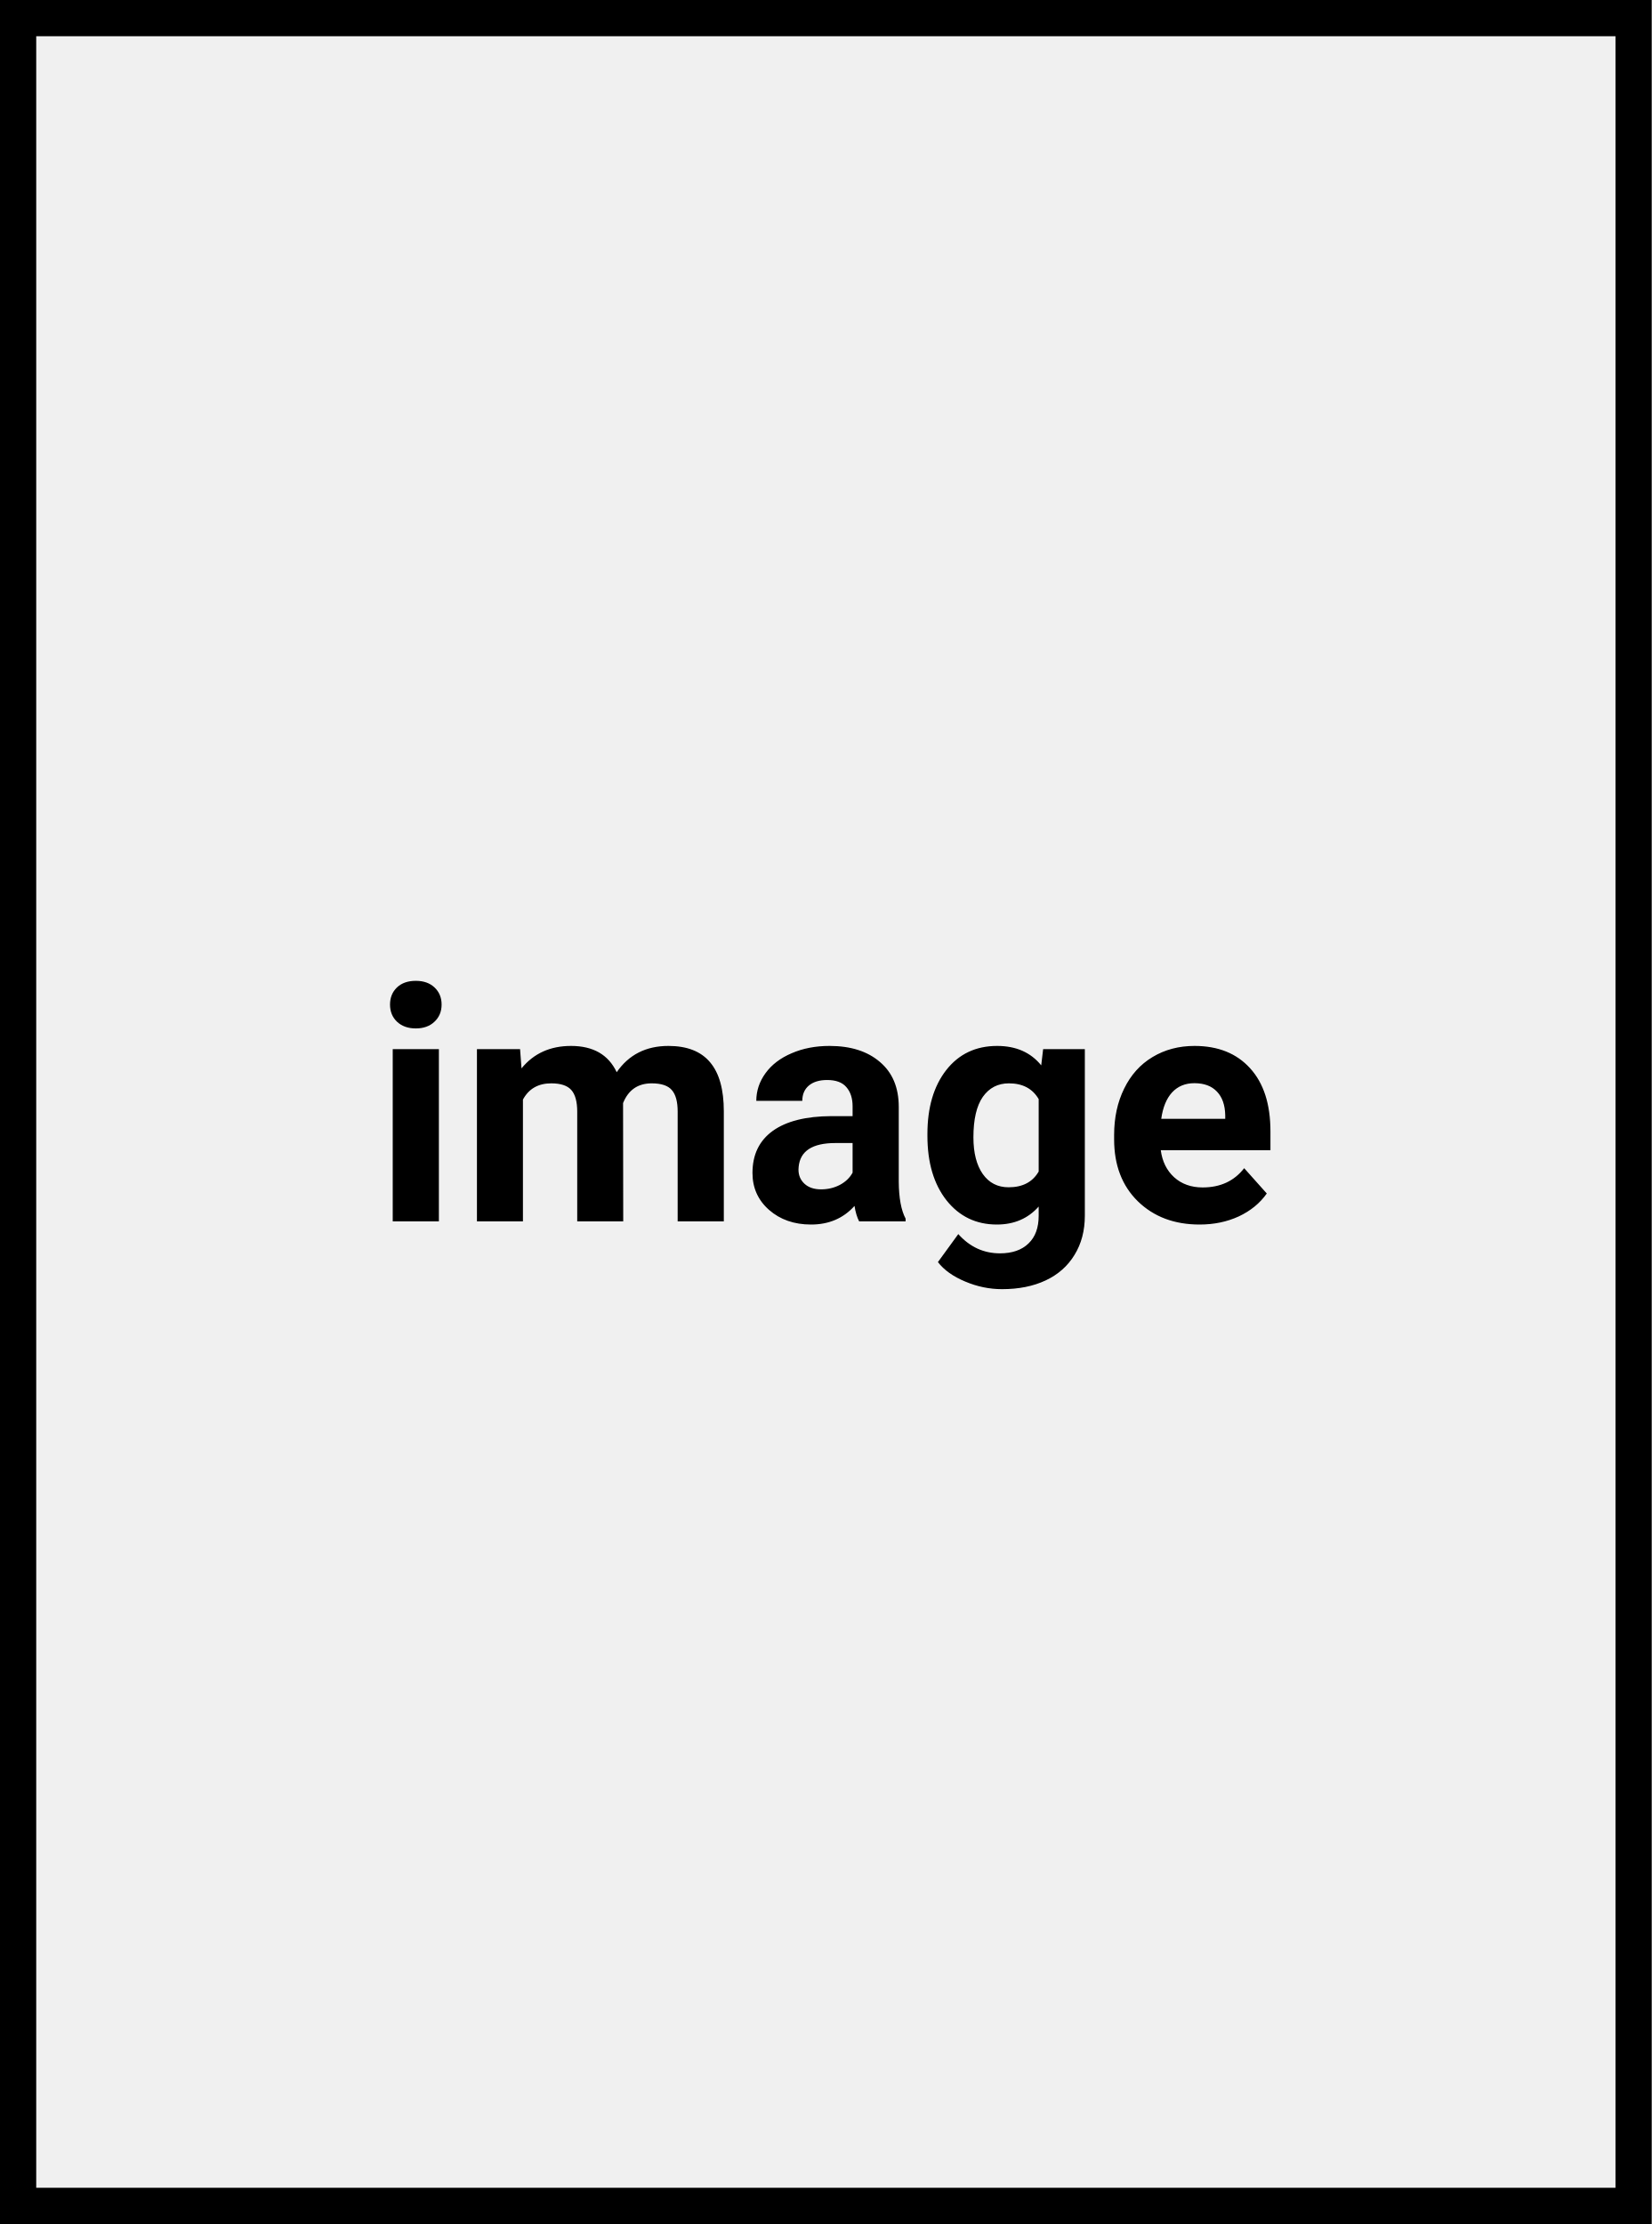
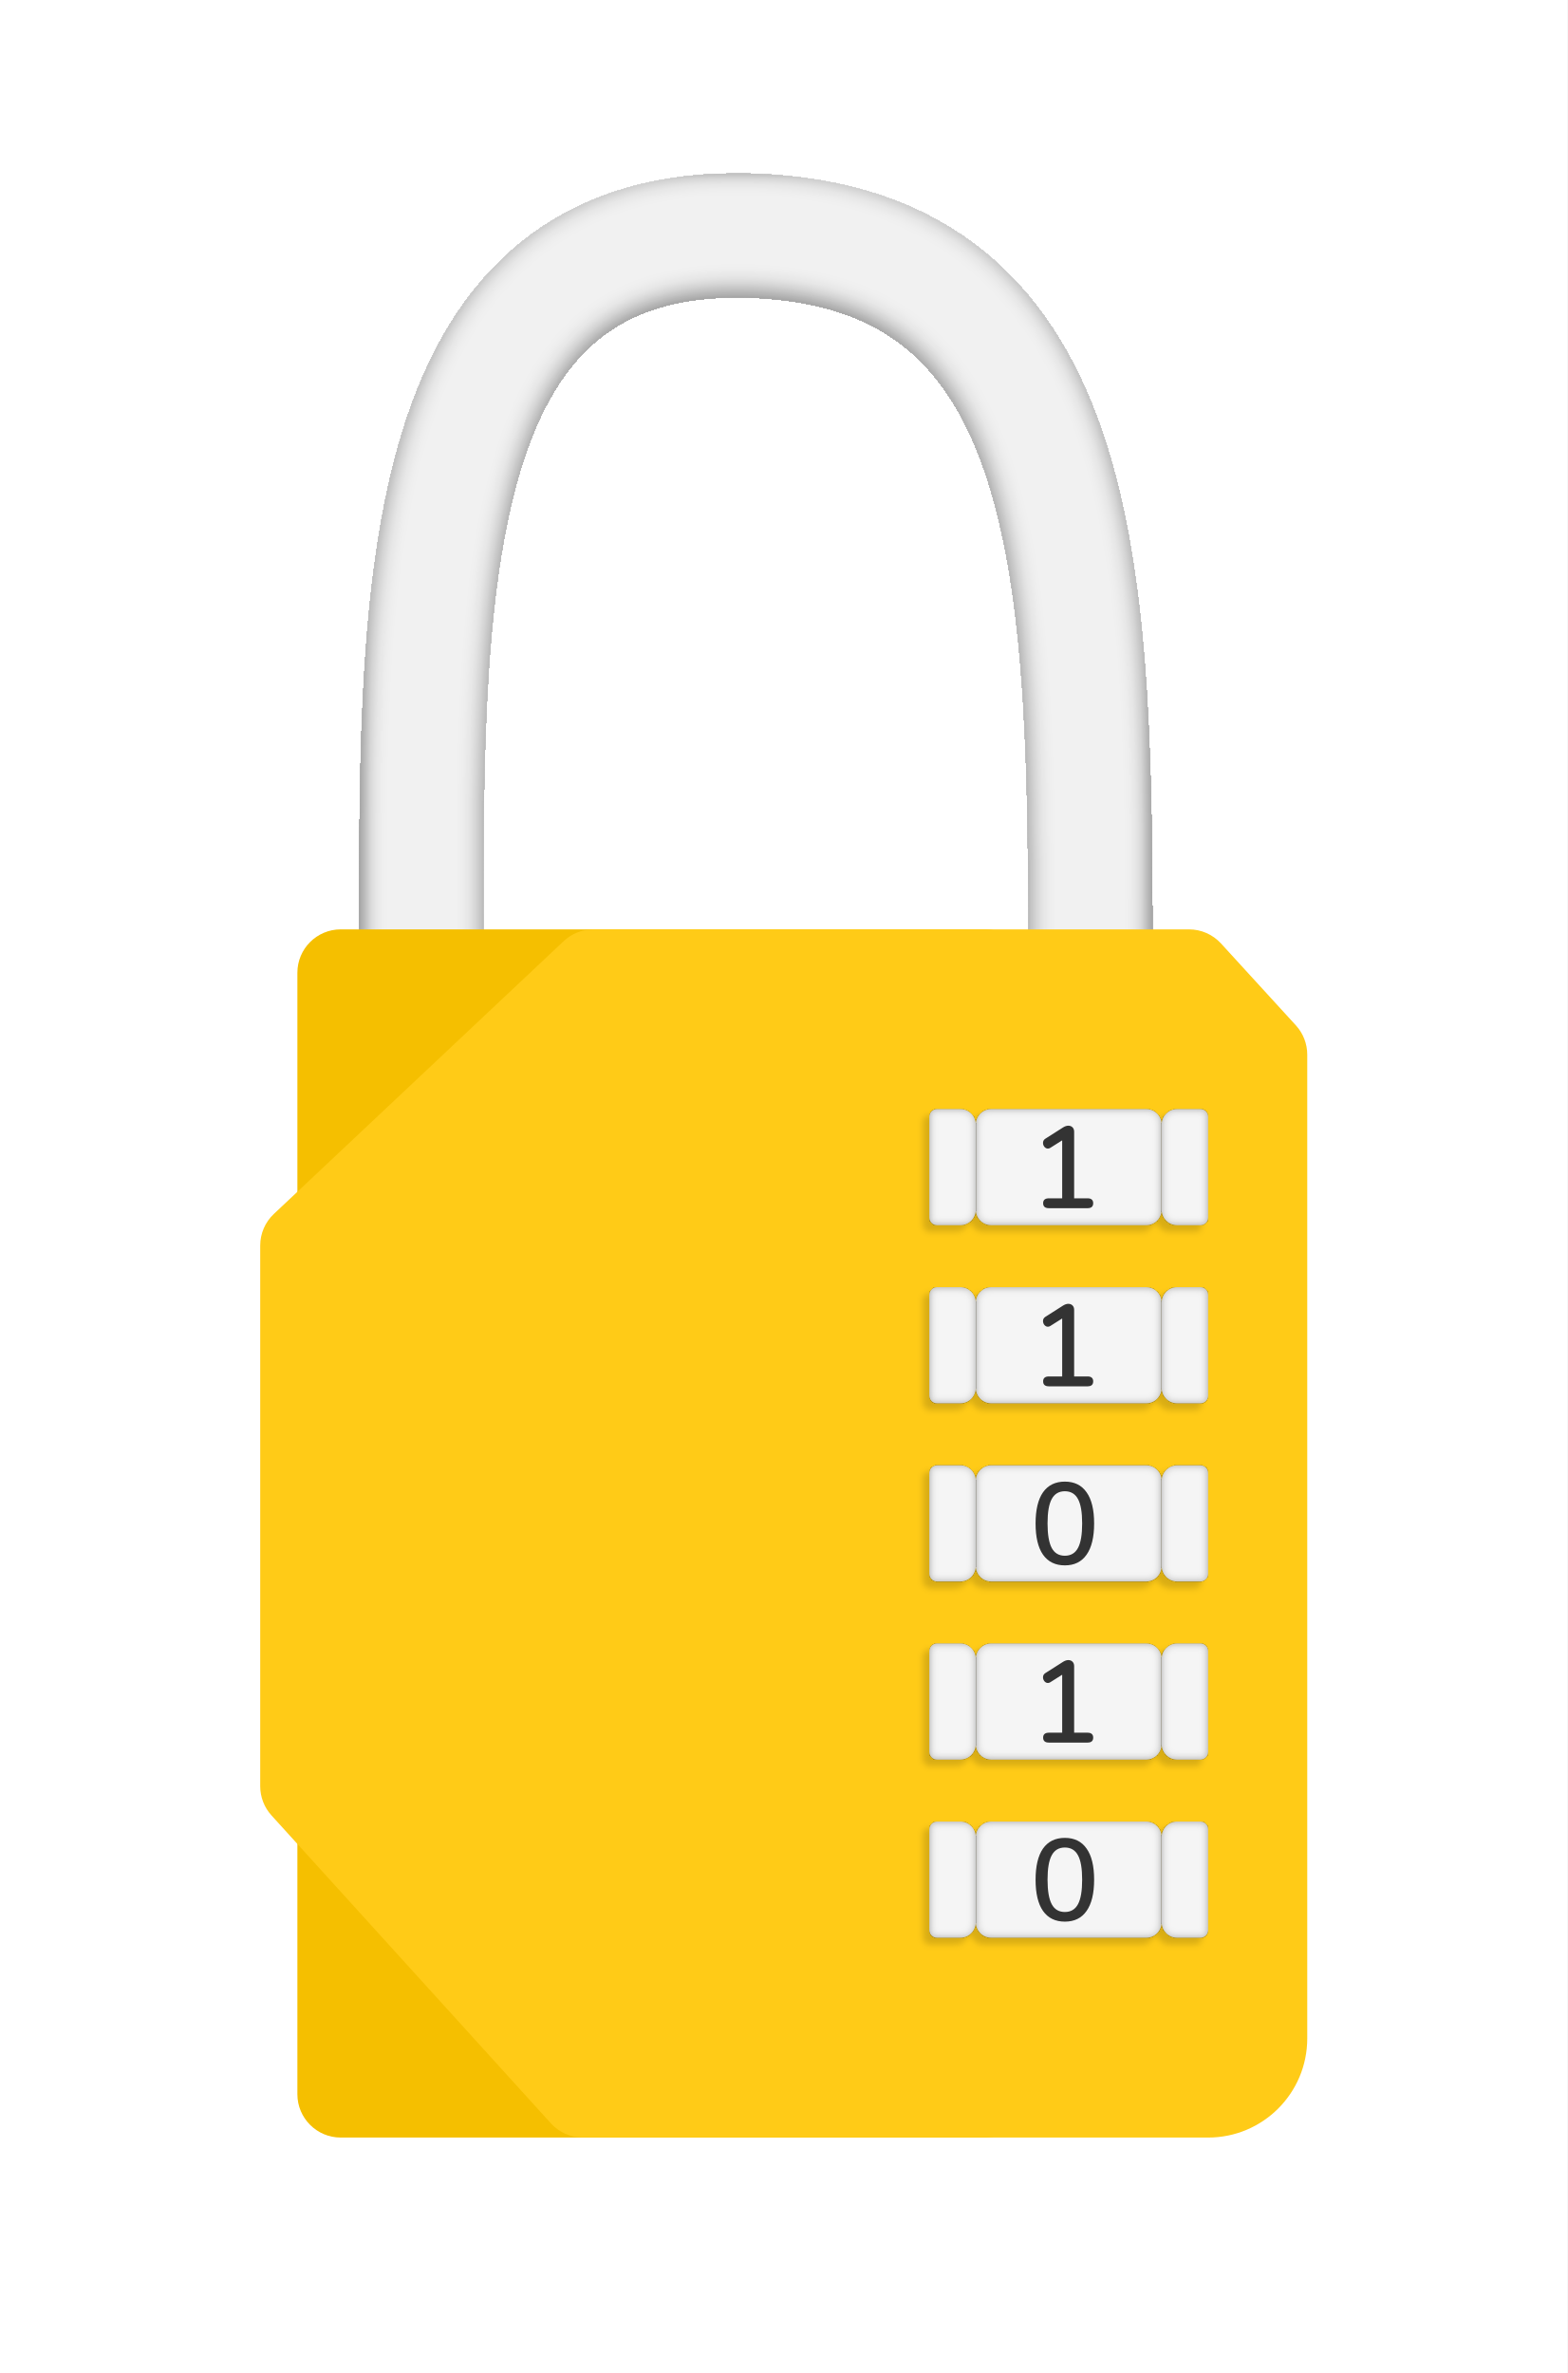
- <svg xmlns="http://www.w3.org/2000/svg" width="228" height="307" viewBox="0 0 228 307" fill="none">
-   <rect x="2.5" y="2.5" width="223" height="302" stroke="black" stroke-width="5" />
-   <path d="M60.584 168.594H54.212V144.82H60.584V168.594ZM53.839 138.667C53.839 137.715 54.154 136.932 54.784 136.316C55.428 135.701 56.3 135.394 57.398 135.394C58.482 135.394 59.347 135.701 59.991 136.316C60.636 136.932 60.958 137.715 60.958 138.667C60.958 139.634 60.628 140.425 59.969 141.041C59.325 141.656 58.468 141.963 57.398 141.963C56.329 141.963 55.465 141.656 54.806 141.041C54.161 140.425 53.839 139.634 53.839 138.667ZM71.79 144.82L71.988 147.479C73.673 145.413 75.951 144.38 78.822 144.38C81.883 144.38 83.985 145.589 85.128 148.006C86.798 145.589 89.178 144.38 92.269 144.38C94.847 144.38 96.766 145.135 98.026 146.644C99.286 148.138 99.915 150.394 99.915 153.411V168.594H93.543V153.433C93.543 152.085 93.28 151.104 92.752 150.489C92.225 149.859 91.295 149.544 89.962 149.544C88.058 149.544 86.739 150.452 86.007 152.269L86.029 168.594H79.679V153.455C79.679 152.078 79.408 151.082 78.866 150.467C78.324 149.852 77.401 149.544 76.097 149.544C74.295 149.544 72.992 150.291 72.186 151.785V168.594H65.836V144.82H71.79ZM118.592 168.594C118.299 168.023 118.087 167.312 117.955 166.463C116.417 168.177 114.417 169.034 111.957 169.034C109.627 169.034 107.694 168.36 106.156 167.012C104.632 165.665 103.871 163.965 103.871 161.915C103.871 159.395 104.801 157.461 106.661 156.114C108.536 154.766 111.239 154.085 114.769 154.07H117.691V152.708C117.691 151.609 117.406 150.73 116.834 150.071C116.278 149.412 115.392 149.083 114.176 149.083C113.106 149.083 112.264 149.339 111.649 149.852C111.048 150.364 110.748 151.067 110.748 151.961H104.398C104.398 150.584 104.823 149.31 105.672 148.138C106.522 146.966 107.723 146.05 109.276 145.391C110.829 144.717 112.572 144.38 114.505 144.38C117.435 144.38 119.757 145.12 121.471 146.6C123.199 148.064 124.063 150.13 124.063 152.796V163.101C124.078 165.357 124.393 167.063 125.008 168.221V168.594H118.592ZM113.341 164.178C114.278 164.178 115.143 163.973 115.934 163.562C116.725 163.138 117.311 162.574 117.691 161.871V157.784H115.318C112.14 157.784 110.448 158.882 110.243 161.08L110.221 161.453C110.221 162.244 110.499 162.896 111.056 163.409C111.612 163.921 112.374 164.178 113.341 164.178ZM128.019 156.531C128.019 152.884 128.883 149.947 130.611 147.72C132.354 145.494 134.698 144.38 137.643 144.38C140.25 144.38 142.279 145.274 143.729 147.061L143.993 144.82H149.75V167.803C149.75 169.883 149.273 171.692 148.321 173.23C147.384 174.769 146.058 175.94 144.344 176.746C142.63 177.552 140.624 177.955 138.324 177.955C136.581 177.955 134.881 177.603 133.226 176.9C131.571 176.211 130.318 175.318 129.469 174.219L132.281 170.352C133.863 172.125 135.782 173.011 138.038 173.011C139.723 173.011 141.034 172.557 141.971 171.648C142.909 170.755 143.377 169.48 143.377 167.825V166.551C141.913 168.206 139.986 169.034 137.599 169.034C134.742 169.034 132.428 167.92 130.655 165.694C128.897 163.453 128.019 160.486 128.019 156.795V156.531ZM134.369 156.993C134.369 159.146 134.801 160.838 135.665 162.068C136.529 163.284 137.716 163.892 139.225 163.892C141.158 163.892 142.542 163.167 143.377 161.717V151.719C142.528 150.269 141.158 149.544 139.269 149.544C137.745 149.544 136.544 150.167 135.665 151.412C134.801 152.657 134.369 154.517 134.369 156.993ZM165.592 169.034C162.105 169.034 159.264 167.964 157.066 165.826C154.884 163.687 153.792 160.838 153.792 157.278V156.663C153.792 154.275 154.254 152.144 155.177 150.269C156.1 148.379 157.403 146.929 159.088 145.918C160.787 144.893 162.721 144.38 164.889 144.38C168.141 144.38 170.697 145.406 172.557 147.457C174.432 149.507 175.37 152.415 175.37 156.18V158.772H160.23C160.436 160.325 161.051 161.57 162.076 162.508C163.116 163.445 164.427 163.914 166.009 163.914C168.456 163.914 170.367 163.028 171.744 161.255L174.864 164.749C173.912 166.097 172.623 167.151 170.997 167.913C169.371 168.66 167.569 169.034 165.592 169.034ZM164.867 149.522C163.607 149.522 162.582 149.947 161.791 150.796C161.014 151.646 160.516 152.862 160.296 154.444H169.129V153.938C169.1 152.532 168.719 151.448 167.987 150.687C167.254 149.91 166.214 149.522 164.867 149.522Z" fill="black" />
+ <svg xmlns="http://www.w3.org/2000/svg" width="253" height="383" viewBox="0 0 253 383" fill="none">
+   <rect width="253" height="383" fill="white" />
+   <g filter="url(#filter0_i)">
+     <path d="M68.009 158C68.009 97.747 66.009 36.417 121.005 38.031C176 39.645 176 95.057 176 158" stroke="#F1F1F1" stroke-width="20" />
+   </g>
+   <rect x="48" y="150" width="118" height="195" rx="7" fill="#F5BF00" />
+   <path d="M90.978 151.903C92.277 150.68 93.993 150 95.776 150H191.915C193.881 150 195.755 150.826 197.081 152.277L209.166 165.494C210.346 166.785 211 168.469 211 170.218V329C211 337.837 203.837 345 195 345H94.1C92.126 345 90.243 344.166 88.916 342.704L43.816 293.001C42.647 291.713 42 290.037 42 288.297V201.025C42 199.094 42.797 197.25 44.202 195.927L90.978 151.903Z" fill="#FFCB17" />
+   <g filter="url(#filter1_d)">
+     <g filter="url(#filter2_i)">
+       <rect x="157.5" y="179" width="30" height="18.75" rx="2.5" fill="#F5F5F5" />
+     </g>
+     <g filter="url(#filter3_i)">
+       <path d="M187.5 181.5C187.5 180.119 188.619 179 190 179H193.75C194.44 179 195 179.56 195 180.25V196.5C195 197.19 194.44 197.75 193.75 197.75H190C188.619 197.75 187.5 196.631 187.5 195.25V181.5Z" fill="#F5F5F5" />
+     </g>
+     <g filter="url(#filter4_i)">
+       <path d="M157.5 181.5C157.5 180.119 156.381 179 155 179H151.25C150.56 179 150 179.56 150 180.25V196.5C150 197.19 150.56 197.75 151.25 197.75H155C156.381 197.75 157.5 196.631 157.5 195.25V181.5Z" fill="#F5F5F5" />
+     </g>
+     <path d="M175.55 193.406C175.85 193.406 176.075 193.475 176.225 193.612C176.375 193.75 176.45 193.944 176.45 194.194C176.45 194.731 176.15 195 175.55 195H169.288C168.675 195 168.369 194.731 168.369 194.194C168.369 193.944 168.444 193.75 168.594 193.612C168.756 193.475 168.988 193.406 169.288 193.406H171.444V184.05L169.513 185.269C169.388 185.344 169.263 185.381 169.138 185.381C168.925 185.381 168.738 185.287 168.575 185.1C168.425 184.912 168.35 184.7 168.35 184.462C168.35 184.175 168.475 183.95 168.725 183.787L171.613 181.95C171.9 181.775 172.175 181.687 172.438 181.687C172.713 181.687 172.938 181.775 173.113 181.95C173.288 182.125 173.375 182.362 173.375 182.662V193.406H175.55Z" fill="#333333" />
+   </g>
+   <g filter="url(#filter5_d)">
+     <g filter="url(#filter6_i)">
+       <rect x="157.5" y="207.75" width="30" height="18.75" rx="2.5" fill="#F5F5F5" />
+     </g>
+     <g filter="url(#filter7_i)">
+       <path d="M187.5 210.25C187.5 208.869 188.619 207.75 190 207.75H193.75C194.44 207.75 195 208.31 195 209V225.25C195 225.94 194.44 226.5 193.75 226.5H190C188.619 226.5 187.5 225.381 187.5 224V210.25Z" fill="#F5F5F5" />
+     </g>
+     <g filter="url(#filter8_i)">
+       <path d="M157.5 210.25C157.5 208.869 156.381 207.75 155 207.75H151.25C150.56 207.75 150 208.31 150 209V225.25C150 225.94 150.56 226.5 151.25 226.5H155C156.381 226.5 157.5 225.381 157.5 224V210.25Z" fill="#F5F5F5" />
+     </g>
+     <path d="M175.55 222.156C175.85 222.156 176.075 222.225 176.225 222.362C176.375 222.5 176.45 222.694 176.45 222.944C176.45 223.481 176.15 223.75 175.55 223.75H169.288C168.675 223.75 168.369 223.481 168.369 222.944C168.369 222.694 168.444 222.5 168.594 222.362C168.756 222.225 168.988 222.156 169.288 222.156H171.444V212.8L169.513 214.019C169.388 214.094 169.263 214.131 169.138 214.131C168.925 214.131 168.738 214.037 168.575 213.85C168.425 213.662 168.35 213.45 168.35 213.212C168.35 212.925 168.475 212.7 168.725 212.537L171.613 210.7C171.9 210.525 172.175 210.437 172.438 210.437C172.713 210.437 172.938 210.525 173.113 210.7C173.288 210.875 173.375 211.112 173.375 211.412V222.156H175.55Z" fill="#333333" />
+   </g>
+   <g filter="url(#filter9_d)">
+     <g filter="url(#filter10_i)">
+       <rect x="157.5" y="236.5" width="30" height="18.75" rx="2.5" fill="#F5F5F5" />
+     </g>
+     <g filter="url(#filter11_i)">
+       <path d="M187.5 239C187.5 237.619 188.619 236.5 190 236.5H193.75C194.44 236.5 195 237.06 195 237.75V254C195 254.69 194.44 255.25 193.75 255.25H190C188.619 255.25 187.5 254.131 187.5 252.75V239Z" fill="#F5F5F5" />
+     </g>
+     <g filter="url(#filter12_i)">
+       <path d="M157.5 239C157.5 237.619 156.381 236.5 155 236.5H151.25C150.56 236.5 150 237.06 150 237.75V254C150 254.69 150.56 255.25 151.25 255.25H155C156.381 255.25 157.5 254.131 157.5 252.75V239Z" fill="#F5F5F5" />
+     </g>
+     <path d="M171.875 252.65C170.338 252.65 169.163 252.075 168.35 250.925C167.55 249.775 167.15 248.1 167.15 245.9C167.15 243.687 167.55 242.006 168.35 240.856C169.163 239.706 170.338 239.131 171.875 239.131C173.413 239.131 174.581 239.706 175.381 240.856C176.194 241.994 176.6 243.669 176.6 245.881C176.6 248.094 176.194 249.775 175.381 250.925C174.581 252.075 173.413 252.65 171.875 252.65ZM171.875 251.094C172.838 251.094 173.544 250.675 173.994 249.837C174.444 249 174.669 247.681 174.669 245.881C174.669 244.081 174.444 242.769 173.994 241.944C173.544 241.106 172.838 240.687 171.875 240.687C170.913 240.687 170.206 241.106 169.756 241.944C169.306 242.769 169.081 244.081 169.081 245.881C169.081 247.669 169.306 248.987 169.756 249.837C170.206 250.675 170.913 251.094 171.875 251.094Z" fill="#333333" />
+   </g>
+   <g filter="url(#filter13_d)">
+     <g filter="url(#filter14_i)">
+       <rect x="157.5" y="265.25" width="30" height="18.75" rx="2.5" fill="#F5F5F5" />
+     </g>
+     <g filter="url(#filter15_i)">
+       <path d="M187.5 267.75C187.5 266.369 188.619 265.25 190 265.25H193.75C194.44 265.25 195 265.81 195 266.5V282.75C195 283.44 194.44 284 193.75 284H190C188.619 284 187.5 282.881 187.5 281.5V267.75Z" fill="#F5F5F5" />
+     </g>
+     <g filter="url(#filter16_i)">
+       <path d="M157.5 267.75C157.5 266.369 156.381 265.25 155 265.25H151.25C150.56 265.25 150 265.81 150 266.5V282.75C150 283.44 150.56 284 151.25 284H155C156.381 284 157.5 282.881 157.5 281.5V267.75Z" fill="#F5F5F5" />
+     </g>
+     <path d="M175.55 279.656C175.85 279.656 176.075 279.725 176.225 279.862C176.375 280 176.45 280.194 176.45 280.444C176.45 280.981 176.15 281.25 175.55 281.25H169.288C168.675 281.25 168.369 280.981 168.369 280.444C168.369 280.194 168.444 280 168.594 279.862C168.756 279.725 168.988 279.656 169.288 279.656H171.444V270.3L169.513 271.519C169.388 271.594 169.263 271.631 169.138 271.631C168.925 271.631 168.738 271.537 168.575 271.35C168.425 271.162 168.35 270.95 168.35 270.712C168.35 270.425 168.475 270.2 168.725 270.037L171.613 268.2C171.9 268.025 172.175 267.937 172.438 267.937C172.713 267.937 172.938 268.025 173.113 268.2C173.288 268.375 173.375 268.612 173.375 268.912V279.656H175.55Z" fill="#333333" />
+   </g>
+   <g filter="url(#filter17_d)">
+     <g filter="url(#filter18_i)">
+       <rect x="157.5" y="294" width="30" height="18.75" rx="2.5" fill="#F5F5F5" />
+     </g>
+     <g filter="url(#filter19_i)">
+       <path d="M187.5 296.5C187.5 295.119 188.619 294 190 294H193.75C194.44 294 195 294.56 195 295.25V311.5C195 312.19 194.44 312.75 193.75 312.75H190C188.619 312.75 187.5 311.631 187.5 310.25V296.5Z" fill="#F5F5F5" />
+     </g>
+     <g filter="url(#filter20_i)">
+       <path d="M157.5 296.5C157.5 295.119 156.381 294 155 294H151.25C150.56 294 150 294.56 150 295.25V311.5C150 312.19 150.56 312.75 151.25 312.75H155C156.381 312.75 157.5 311.631 157.5 310.25V296.5Z" fill="#F5F5F5" />
+     </g>
+     <path d="M171.875 310.15C170.338 310.15 169.163 309.575 168.35 308.425C167.55 307.275 167.15 305.6 167.15 303.4C167.15 301.187 167.55 299.506 168.35 298.356C169.163 297.206 170.338 296.631 171.875 296.631C173.413 296.631 174.581 297.206 175.381 298.356C176.194 299.494 176.6 301.169 176.6 303.381C176.6 305.594 176.194 307.275 175.381 308.425C174.581 309.575 173.413 310.15 171.875 310.15ZM171.875 308.594C172.838 308.594 173.544 308.175 173.994 307.337C174.444 306.5 174.669 305.181 174.669 303.381C174.669 301.581 174.444 300.269 173.994 299.444C173.544 298.606 172.838 298.187 171.875 298.187C170.913 298.187 170.206 298.606 169.756 299.444C169.306 300.269 169.081 301.581 169.081 303.381C169.081 305.169 169.306 306.487 169.756 307.337C170.206 308.175 170.913 308.594 171.875 308.594Z" fill="#333333" />
+   </g>
+   <defs>
+     <filter id="filter0_i" x="57.996" y="27" width="128.004" height="131" filterUnits="userSpaceOnUse" color-interpolation-filters="sRGB">
+       <feFlood flood-opacity="0" result="BackgroundImageFix" />
+       <feBlend mode="normal" in="SourceGraphic" in2="BackgroundImageFix" result="shape" />
+       <feColorMatrix in="SourceAlpha" type="matrix" values="0 0 0 0 0 0 0 0 0 0 0 0 0 0 0 0 0 0 127 0" result="hardAlpha" />
+       <feOffset dy="-1" />
+       <feGaussianBlur stdDeviation="2" />
+       <feComposite in2="hardAlpha" operator="arithmetic" k2="-1" k3="1" />
+       <feColorMatrix type="matrix" values="0 0 0 0 0 0 0 0 0 0 0 0 0 0 0 0 0 0 0.47 0" />
+       <feBlend mode="normal" in2="shape" result="effect1_innerShadow" />
+     </filter>
+     <filter id="filter1_d" x="148" y="179" width="47" height="20.75" filterUnits="userSpaceOnUse" color-interpolation-filters="sRGB">
+       <feFlood flood-opacity="0" result="BackgroundImageFix" />
+       <feColorMatrix in="SourceAlpha" type="matrix" values="0 0 0 0 0 0 0 0 0 0 0 0 0 0 0 0 0 0 127 0" />
+       <feOffset dx="-1" dy="1" />
+       <feGaussianBlur stdDeviation="0.5" />
+       <feColorMatrix type="matrix" values="0 0 0 0 0 0 0 0 0 0 0 0 0 0 0 0 0 0 0.15 0" />
+       <feBlend mode="normal" in2="BackgroundImageFix" result="effect1_dropShadow" />
+       <feBlend mode="normal" in="SourceGraphic" in2="effect1_dropShadow" result="shape" />
+     </filter>
+     <filter id="filter2_i" x="157.5" y="179" width="30" height="18.75" filterUnits="userSpaceOnUse" color-interpolation-filters="sRGB">
+       <feFlood flood-opacity="0" result="BackgroundImageFix" />
+       <feBlend mode="normal" in="SourceGraphic" in2="BackgroundImageFix" result="shape" />
+       <feColorMatrix in="SourceAlpha" type="matrix" values="0 0 0 0 0 0 0 0 0 0 0 0 0 0 0 0 0 0 127 0" result="hardAlpha" />
+       <feOffset />
+       <feGaussianBlur stdDeviation="0.625" />
+       <feComposite in2="hardAlpha" operator="arithmetic" k2="-1" k3="1" />
+       <feColorMatrix type="matrix" values="0 0 0 0 0 0 0 0 0 0 0 0 0 0 0 0 0 0 0.25 0" />
+       <feBlend mode="normal" in2="shape" result="effect1_innerShadow" />
+     </filter>
+     <filter id="filter3_i" x="187.5" y="179" width="7.5" height="18.75" filterUnits="userSpaceOnUse" color-interpolation-filters="sRGB">
+       <feFlood flood-opacity="0" result="BackgroundImageFix" />
+       <feBlend mode="normal" in="SourceGraphic" in2="BackgroundImageFix" result="shape" />
+       <feColorMatrix in="SourceAlpha" type="matrix" values="0 0 0 0 0 0 0 0 0 0 0 0 0 0 0 0 0 0 127 0" result="hardAlpha" />
+       <feOffset />
+       <feGaussianBlur stdDeviation="0.625" />
+       <feComposite in2="hardAlpha" operator="arithmetic" k2="-1" k3="1" />
+       <feColorMatrix type="matrix" values="0 0 0 0 0 0 0 0 0 0 0 0 0 0 0 0 0 0 0.25 0" />
+       <feBlend mode="normal" in2="shape" result="effect1_innerShadow" />
+     </filter>
+     <filter id="filter4_i" x="150" y="179" width="7.5" height="18.75" filterUnits="userSpaceOnUse" color-interpolation-filters="sRGB">
+       <feFlood flood-opacity="0" result="BackgroundImageFix" />
+       <feBlend mode="normal" in="SourceGraphic" in2="BackgroundImageFix" result="shape" />
+       <feColorMatrix in="SourceAlpha" type="matrix" values="0 0 0 0 0 0 0 0 0 0 0 0 0 0 0 0 0 0 127 0" result="hardAlpha" />
+       <feOffset />
+       <feGaussianBlur stdDeviation="0.625" />
+       <feComposite in2="hardAlpha" operator="arithmetic" k2="-1" k3="1" />
+       <feColorMatrix type="matrix" values="0 0 0 0 0 0 0 0 0 0 0 0 0 0 0 0 0 0 0.25 0" />
+       <feBlend mode="normal" in2="shape" result="effect1_innerShadow" />
+     </filter>
+     <filter id="filter5_d" x="148" y="207.75" width="47" height="20.75" filterUnits="userSpaceOnUse" color-interpolation-filters="sRGB">
+       <feFlood flood-opacity="0" result="BackgroundImageFix" />
+       <feColorMatrix in="SourceAlpha" type="matrix" values="0 0 0 0 0 0 0 0 0 0 0 0 0 0 0 0 0 0 127 0" />
+       <feOffset dx="-1" dy="1" />
+       <feGaussianBlur stdDeviation="0.5" />
+       <feColorMatrix type="matrix" values="0 0 0 0 0 0 0 0 0 0 0 0 0 0 0 0 0 0 0.15 0" />
+       <feBlend mode="normal" in2="BackgroundImageFix" result="effect1_dropShadow" />
+       <feBlend mode="normal" in="SourceGraphic" in2="effect1_dropShadow" result="shape" />
+     </filter>
+     <filter id="filter6_i" x="157.5" y="207.75" width="30" height="18.75" filterUnits="userSpaceOnUse" color-interpolation-filters="sRGB">
+       <feFlood flood-opacity="0" result="BackgroundImageFix" />
+       <feBlend mode="normal" in="SourceGraphic" in2="BackgroundImageFix" result="shape" />
+       <feColorMatrix in="SourceAlpha" type="matrix" values="0 0 0 0 0 0 0 0 0 0 0 0 0 0 0 0 0 0 127 0" result="hardAlpha" />
+       <feOffset />
+       <feGaussianBlur stdDeviation="0.625" />
+       <feComposite in2="hardAlpha" operator="arithmetic" k2="-1" k3="1" />
+       <feColorMatrix type="matrix" values="0 0 0 0 0 0 0 0 0 0 0 0 0 0 0 0 0 0 0.25 0" />
+       <feBlend mode="normal" in2="shape" result="effect1_innerShadow" />
+     </filter>
+     <filter id="filter7_i" x="187.5" y="207.75" width="7.5" height="18.75" filterUnits="userSpaceOnUse" color-interpolation-filters="sRGB">
+       <feFlood flood-opacity="0" result="BackgroundImageFix" />
+       <feBlend mode="normal" in="SourceGraphic" in2="BackgroundImageFix" result="shape" />
+       <feColorMatrix in="SourceAlpha" type="matrix" values="0 0 0 0 0 0 0 0 0 0 0 0 0 0 0 0 0 0 127 0" result="hardAlpha" />
+       <feOffset />
+       <feGaussianBlur stdDeviation="0.625" />
+       <feComposite in2="hardAlpha" operator="arithmetic" k2="-1" k3="1" />
+       <feColorMatrix type="matrix" values="0 0 0 0 0 0 0 0 0 0 0 0 0 0 0 0 0 0 0.25 0" />
+       <feBlend mode="normal" in2="shape" result="effect1_innerShadow" />
+     </filter>
+     <filter id="filter8_i" x="150" y="207.75" width="7.5" height="18.75" filterUnits="userSpaceOnUse" color-interpolation-filters="sRGB">
+       <feFlood flood-opacity="0" result="BackgroundImageFix" />
+       <feBlend mode="normal" in="SourceGraphic" in2="BackgroundImageFix" result="shape" />
+       <feColorMatrix in="SourceAlpha" type="matrix" values="0 0 0 0 0 0 0 0 0 0 0 0 0 0 0 0 0 0 127 0" result="hardAlpha" />
+       <feOffset />
+       <feGaussianBlur stdDeviation="0.625" />
+       <feComposite in2="hardAlpha" operator="arithmetic" k2="-1" k3="1" />
+       <feColorMatrix type="matrix" values="0 0 0 0 0 0 0 0 0 0 0 0 0 0 0 0 0 0 0.25 0" />
+       <feBlend mode="normal" in2="shape" result="effect1_innerShadow" />
+     </filter>
+     <filter id="filter9_d" x="148" y="236.5" width="47" height="20.75" filterUnits="userSpaceOnUse" color-interpolation-filters="sRGB">
+       <feFlood flood-opacity="0" result="BackgroundImageFix" />
+       <feColorMatrix in="SourceAlpha" type="matrix" values="0 0 0 0 0 0 0 0 0 0 0 0 0 0 0 0 0 0 127 0" />
+       <feOffset dx="-1" dy="1" />
+       <feGaussianBlur stdDeviation="0.5" />
+       <feColorMatrix type="matrix" values="0 0 0 0 0 0 0 0 0 0 0 0 0 0 0 0 0 0 0.15 0" />
+       <feBlend mode="normal" in2="BackgroundImageFix" result="effect1_dropShadow" />
+       <feBlend mode="normal" in="SourceGraphic" in2="effect1_dropShadow" result="shape" />
+     </filter>
+     <filter id="filter10_i" x="157.5" y="236.5" width="30" height="18.75" filterUnits="userSpaceOnUse" color-interpolation-filters="sRGB">
+       <feFlood flood-opacity="0" result="BackgroundImageFix" />
+       <feBlend mode="normal" in="SourceGraphic" in2="BackgroundImageFix" result="shape" />
+       <feColorMatrix in="SourceAlpha" type="matrix" values="0 0 0 0 0 0 0 0 0 0 0 0 0 0 0 0 0 0 127 0" result="hardAlpha" />
+       <feOffset />
+       <feGaussianBlur stdDeviation="0.625" />
+       <feComposite in2="hardAlpha" operator="arithmetic" k2="-1" k3="1" />
+       <feColorMatrix type="matrix" values="0 0 0 0 0 0 0 0 0 0 0 0 0 0 0 0 0 0 0.25 0" />
+       <feBlend mode="normal" in2="shape" result="effect1_innerShadow" />
+     </filter>
+     <filter id="filter11_i" x="187.5" y="236.5" width="7.5" height="18.75" filterUnits="userSpaceOnUse" color-interpolation-filters="sRGB">
+       <feFlood flood-opacity="0" result="BackgroundImageFix" />
+       <feBlend mode="normal" in="SourceGraphic" in2="BackgroundImageFix" result="shape" />
+       <feColorMatrix in="SourceAlpha" type="matrix" values="0 0 0 0 0 0 0 0 0 0 0 0 0 0 0 0 0 0 127 0" result="hardAlpha" />
+       <feOffset />
+       <feGaussianBlur stdDeviation="0.625" />
+       <feComposite in2="hardAlpha" operator="arithmetic" k2="-1" k3="1" />
+       <feColorMatrix type="matrix" values="0 0 0 0 0 0 0 0 0 0 0 0 0 0 0 0 0 0 0.25 0" />
+       <feBlend mode="normal" in2="shape" result="effect1_innerShadow" />
+     </filter>
+     <filter id="filter12_i" x="150" y="236.5" width="7.5" height="18.75" filterUnits="userSpaceOnUse" color-interpolation-filters="sRGB">
+       <feFlood flood-opacity="0" result="BackgroundImageFix" />
+       <feBlend mode="normal" in="SourceGraphic" in2="BackgroundImageFix" result="shape" />
+       <feColorMatrix in="SourceAlpha" type="matrix" values="0 0 0 0 0 0 0 0 0 0 0 0 0 0 0 0 0 0 127 0" result="hardAlpha" />
+       <feOffset />
+       <feGaussianBlur stdDeviation="0.625" />
+       <feComposite in2="hardAlpha" operator="arithmetic" k2="-1" k3="1" />
+       <feColorMatrix type="matrix" values="0 0 0 0 0 0 0 0 0 0 0 0 0 0 0 0 0 0 0.25 0" />
+       <feBlend mode="normal" in2="shape" result="effect1_innerShadow" />
+     </filter>
+     <filter id="filter13_d" x="148" y="265.25" width="47" height="20.75" filterUnits="userSpaceOnUse" color-interpolation-filters="sRGB">
+       <feFlood flood-opacity="0" result="BackgroundImageFix" />
+       <feColorMatrix in="SourceAlpha" type="matrix" values="0 0 0 0 0 0 0 0 0 0 0 0 0 0 0 0 0 0 127 0" />
+       <feOffset dx="-1" dy="1" />
+       <feGaussianBlur stdDeviation="0.5" />
+       <feColorMatrix type="matrix" values="0 0 0 0 0 0 0 0 0 0 0 0 0 0 0 0 0 0 0.15 0" />
+       <feBlend mode="normal" in2="BackgroundImageFix" result="effect1_dropShadow" />
+       <feBlend mode="normal" in="SourceGraphic" in2="effect1_dropShadow" result="shape" />
+     </filter>
+     <filter id="filter14_i" x="157.5" y="265.25" width="30" height="18.75" filterUnits="userSpaceOnUse" color-interpolation-filters="sRGB">
+       <feFlood flood-opacity="0" result="BackgroundImageFix" />
+       <feBlend mode="normal" in="SourceGraphic" in2="BackgroundImageFix" result="shape" />
+       <feColorMatrix in="SourceAlpha" type="matrix" values="0 0 0 0 0 0 0 0 0 0 0 0 0 0 0 0 0 0 127 0" result="hardAlpha" />
+       <feOffset />
+       <feGaussianBlur stdDeviation="0.625" />
+       <feComposite in2="hardAlpha" operator="arithmetic" k2="-1" k3="1" />
+       <feColorMatrix type="matrix" values="0 0 0 0 0 0 0 0 0 0 0 0 0 0 0 0 0 0 0.25 0" />
+       <feBlend mode="normal" in2="shape" result="effect1_innerShadow" />
+     </filter>
+     <filter id="filter15_i" x="187.5" y="265.25" width="7.5" height="18.75" filterUnits="userSpaceOnUse" color-interpolation-filters="sRGB">
+       <feFlood flood-opacity="0" result="BackgroundImageFix" />
+       <feBlend mode="normal" in="SourceGraphic" in2="BackgroundImageFix" result="shape" />
+       <feColorMatrix in="SourceAlpha" type="matrix" values="0 0 0 0 0 0 0 0 0 0 0 0 0 0 0 0 0 0 127 0" result="hardAlpha" />
+       <feOffset />
+       <feGaussianBlur stdDeviation="0.625" />
+       <feComposite in2="hardAlpha" operator="arithmetic" k2="-1" k3="1" />
+       <feColorMatrix type="matrix" values="0 0 0 0 0 0 0 0 0 0 0 0 0 0 0 0 0 0 0.25 0" />
+       <feBlend mode="normal" in2="shape" result="effect1_innerShadow" />
+     </filter>
+     <filter id="filter16_i" x="150" y="265.25" width="7.5" height="18.75" filterUnits="userSpaceOnUse" color-interpolation-filters="sRGB">
+       <feFlood flood-opacity="0" result="BackgroundImageFix" />
+       <feBlend mode="normal" in="SourceGraphic" in2="BackgroundImageFix" result="shape" />
+       <feColorMatrix in="SourceAlpha" type="matrix" values="0 0 0 0 0 0 0 0 0 0 0 0 0 0 0 0 0 0 127 0" result="hardAlpha" />
+       <feOffset />
+       <feGaussianBlur stdDeviation="0.625" />
+       <feComposite in2="hardAlpha" operator="arithmetic" k2="-1" k3="1" />
+       <feColorMatrix type="matrix" values="0 0 0 0 0 0 0 0 0 0 0 0 0 0 0 0 0 0 0.25 0" />
+       <feBlend mode="normal" in2="shape" result="effect1_innerShadow" />
+     </filter>
+     <filter id="filter17_d" x="148" y="294" width="47" height="20.75" filterUnits="userSpaceOnUse" color-interpolation-filters="sRGB">
+       <feFlood flood-opacity="0" result="BackgroundImageFix" />
+       <feColorMatrix in="SourceAlpha" type="matrix" values="0 0 0 0 0 0 0 0 0 0 0 0 0 0 0 0 0 0 127 0" />
+       <feOffset dx="-1" dy="1" />
+       <feGaussianBlur stdDeviation="0.5" />
+       <feColorMatrix type="matrix" values="0 0 0 0 0 0 0 0 0 0 0 0 0 0 0 0 0 0 0.15 0" />
+       <feBlend mode="normal" in2="BackgroundImageFix" result="effect1_dropShadow" />
+       <feBlend mode="normal" in="SourceGraphic" in2="effect1_dropShadow" result="shape" />
+     </filter>
+     <filter id="filter18_i" x="157.5" y="294" width="30" height="18.75" filterUnits="userSpaceOnUse" color-interpolation-filters="sRGB">
+       <feFlood flood-opacity="0" result="BackgroundImageFix" />
+       <feBlend mode="normal" in="SourceGraphic" in2="BackgroundImageFix" result="shape" />
+       <feColorMatrix in="SourceAlpha" type="matrix" values="0 0 0 0 0 0 0 0 0 0 0 0 0 0 0 0 0 0 127 0" result="hardAlpha" />
+       <feOffset />
+       <feGaussianBlur stdDeviation="0.625" />
+       <feComposite in2="hardAlpha" operator="arithmetic" k2="-1" k3="1" />
+       <feColorMatrix type="matrix" values="0 0 0 0 0 0 0 0 0 0 0 0 0 0 0 0 0 0 0.25 0" />
+       <feBlend mode="normal" in2="shape" result="effect1_innerShadow" />
+     </filter>
+     <filter id="filter19_i" x="187.5" y="294" width="7.5" height="18.75" filterUnits="userSpaceOnUse" color-interpolation-filters="sRGB">
+       <feFlood flood-opacity="0" result="BackgroundImageFix" />
+       <feBlend mode="normal" in="SourceGraphic" in2="BackgroundImageFix" result="shape" />
+       <feColorMatrix in="SourceAlpha" type="matrix" values="0 0 0 0 0 0 0 0 0 0 0 0 0 0 0 0 0 0 127 0" result="hardAlpha" />
+       <feOffset />
+       <feGaussianBlur stdDeviation="0.625" />
+       <feComposite in2="hardAlpha" operator="arithmetic" k2="-1" k3="1" />
+       <feColorMatrix type="matrix" values="0 0 0 0 0 0 0 0 0 0 0 0 0 0 0 0 0 0 0.25 0" />
+       <feBlend mode="normal" in2="shape" result="effect1_innerShadow" />
+     </filter>
+     <filter id="filter20_i" x="150" y="294" width="7.5" height="18.75" filterUnits="userSpaceOnUse" color-interpolation-filters="sRGB">
+       <feFlood flood-opacity="0" result="BackgroundImageFix" />
+       <feBlend mode="normal" in="SourceGraphic" in2="BackgroundImageFix" result="shape" />
+       <feColorMatrix in="SourceAlpha" type="matrix" values="0 0 0 0 0 0 0 0 0 0 0 0 0 0 0 0 0 0 127 0" result="hardAlpha" />
+       <feOffset />
+       <feGaussianBlur stdDeviation="0.625" />
+       <feComposite in2="hardAlpha" operator="arithmetic" k2="-1" k3="1" />
+       <feColorMatrix type="matrix" values="0 0 0 0 0 0 0 0 0 0 0 0 0 0 0 0 0 0 0.25 0" />
+       <feBlend mode="normal" in2="shape" result="effect1_innerShadow" />
+     </filter>
+   </defs>
</svg>
